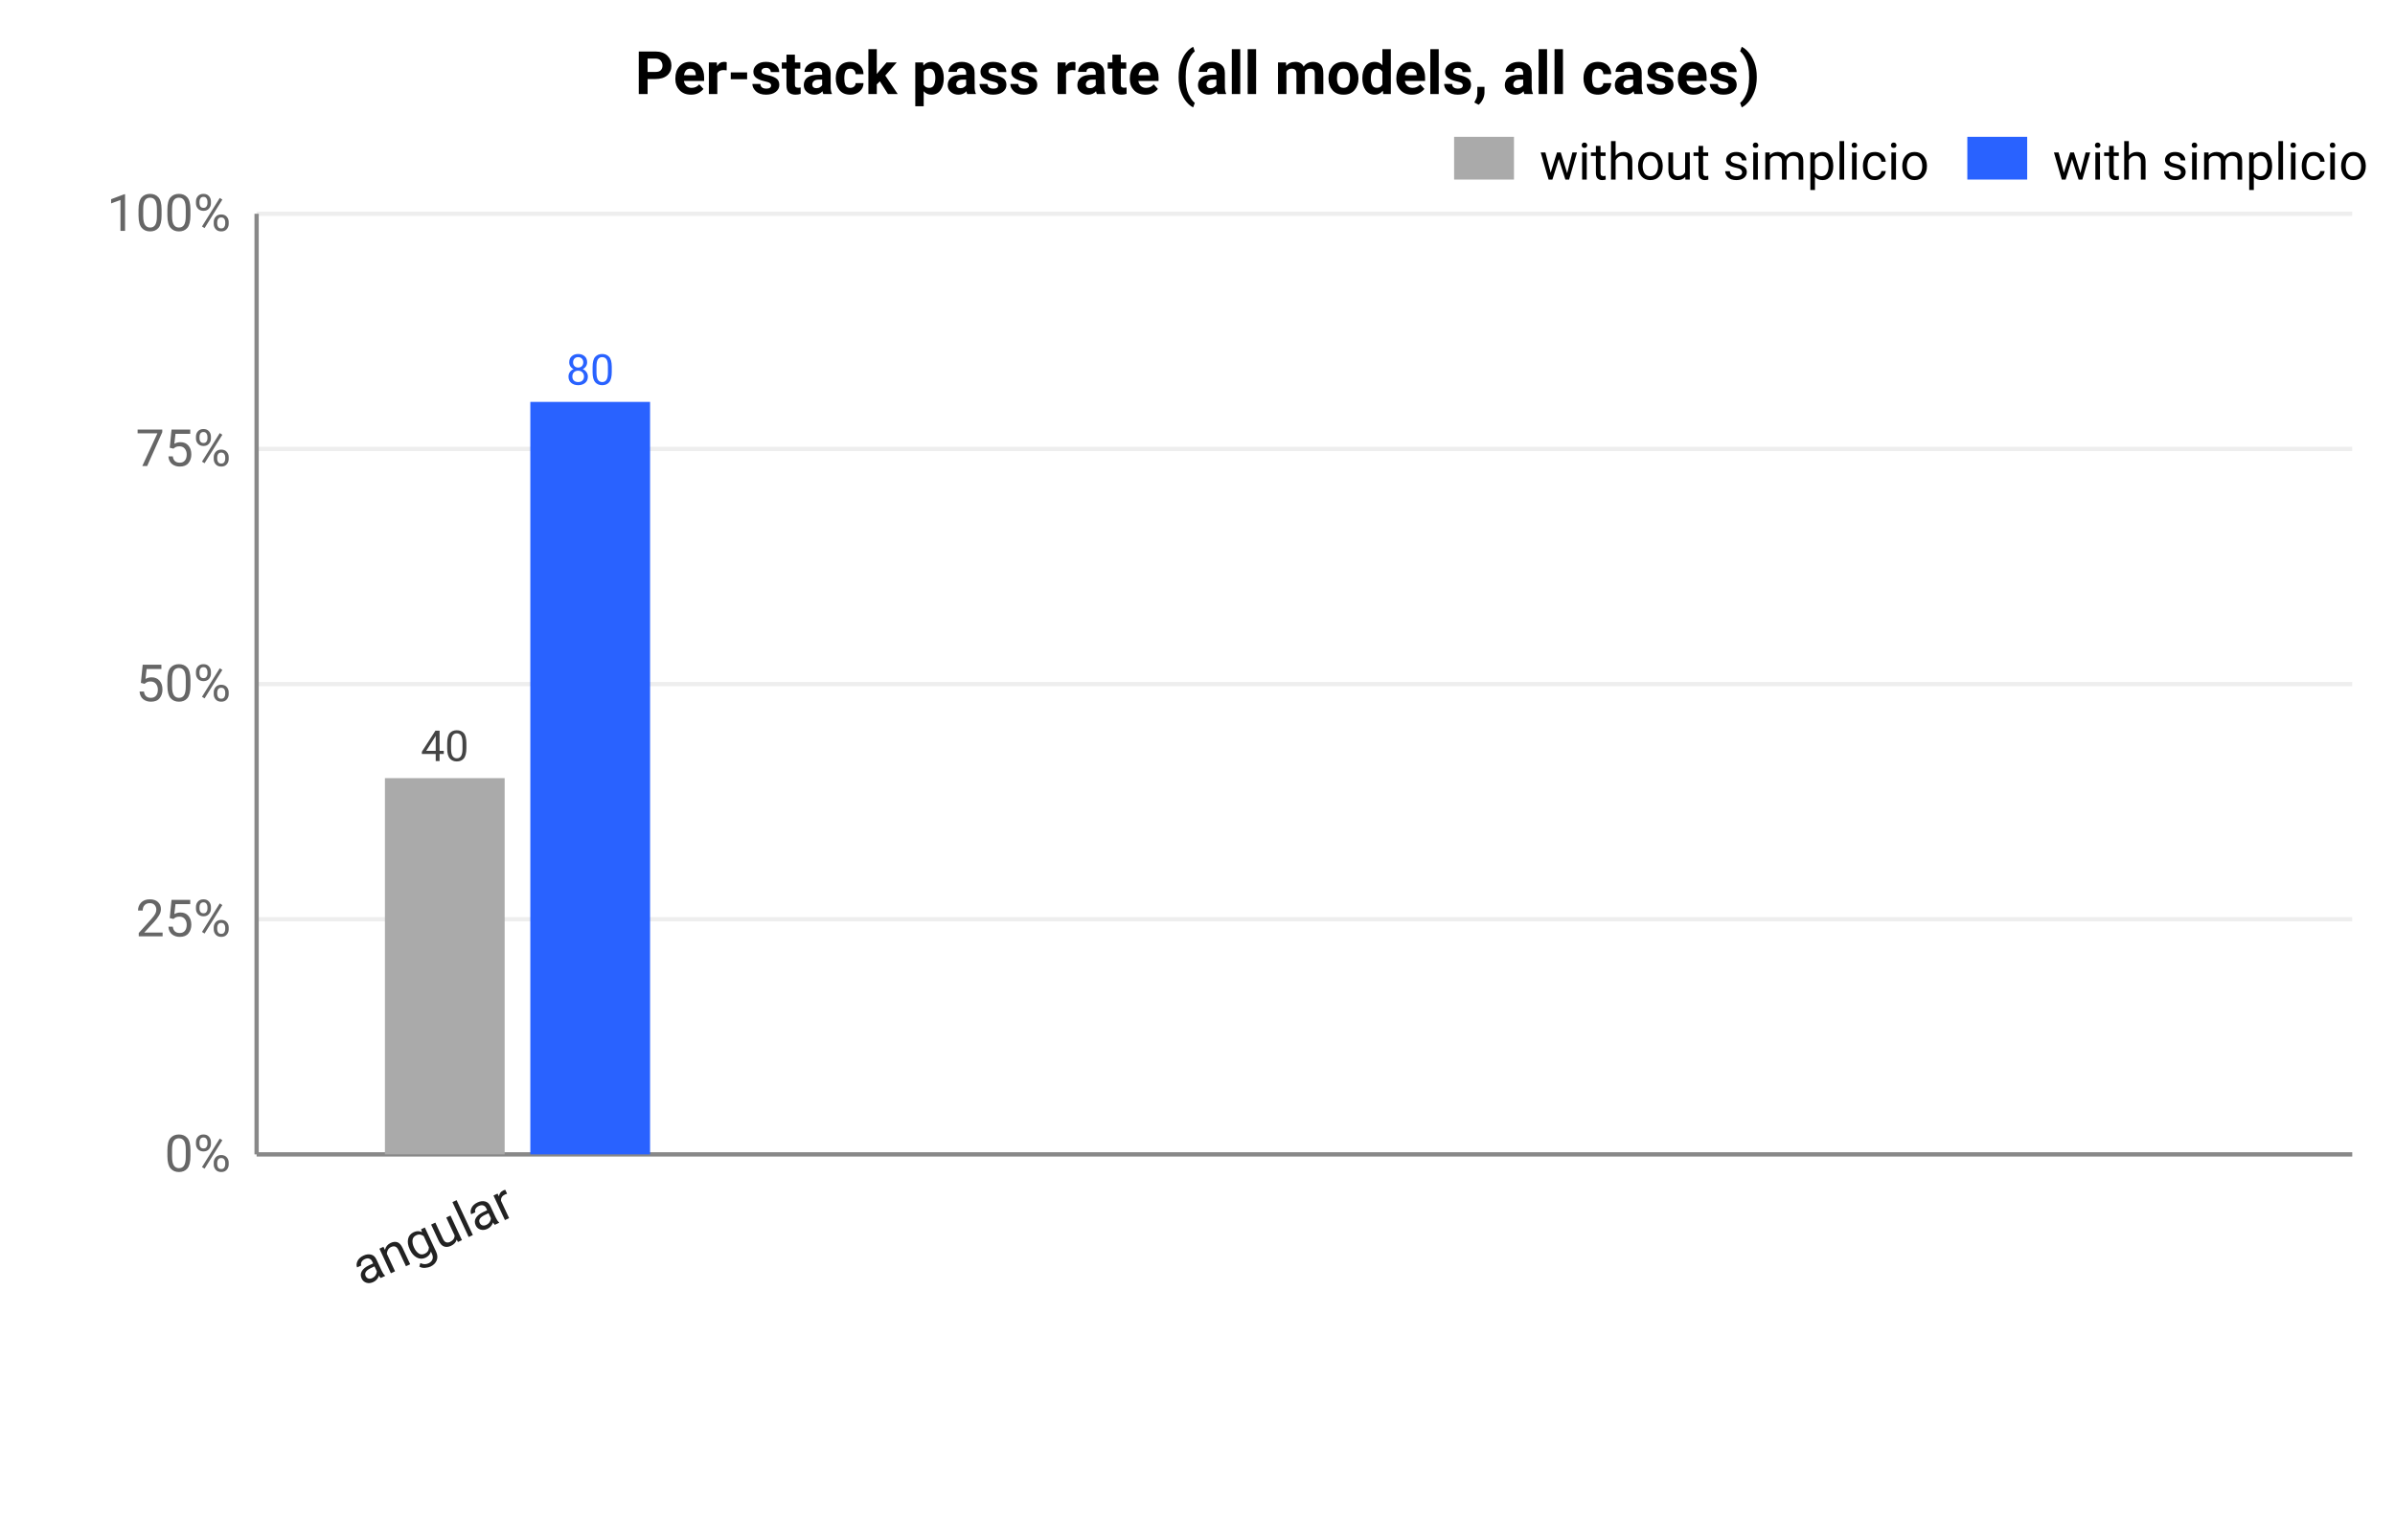
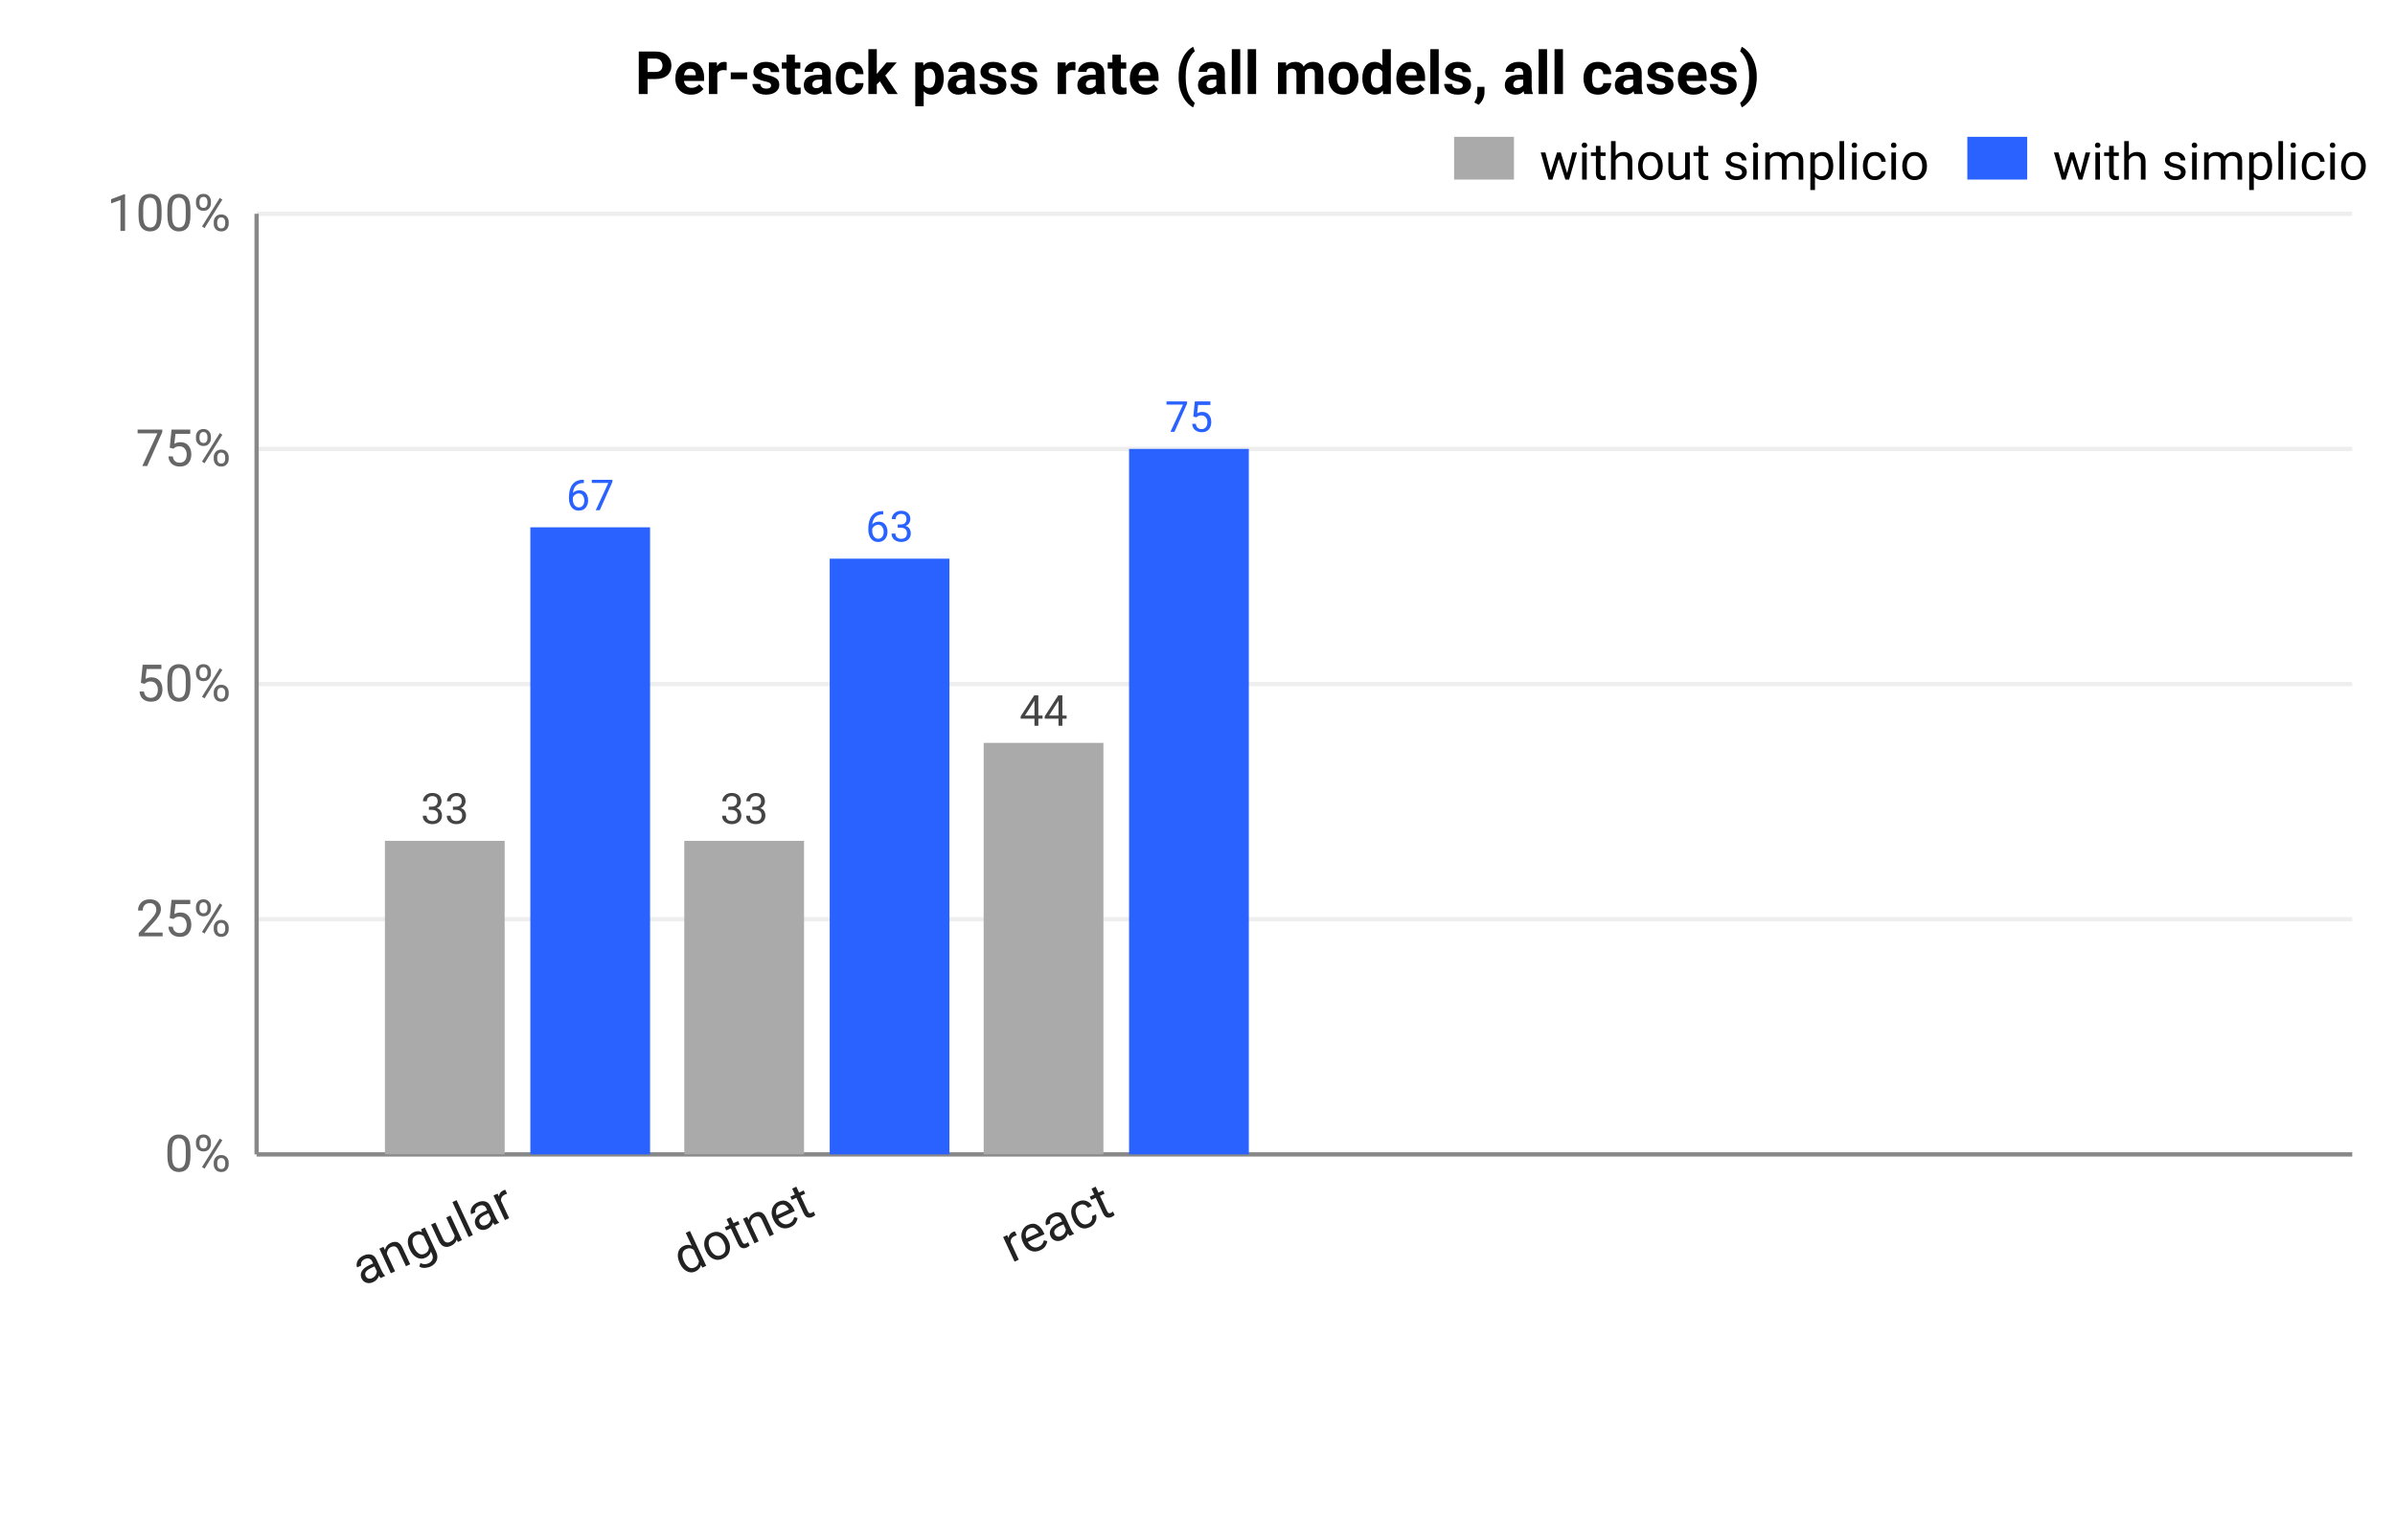
<svg xmlns="http://www.w3.org/2000/svg" viewBox="0 0 560 360" font-family="-apple-system,Segoe UI,Roboto,sans-serif" font-size="12">
  <style>.bar-sem{fill:#aaa}.bar-com{fill:#2962ff}.lbl{fill:#222}.ax{stroke:#888;stroke-width:1}.grid{stroke:#eee;stroke-width:1}</style>
  <text x="280.0" y="22" text-anchor="middle" font-weight="600" font-size="14">Per-stack pass rate (all models, all cases)</text>
  <line x1="60" y1="50.0" x2="550" y2="50.0" class="grid" />
  <text x="54" y="54.0" text-anchor="end" fill="#666">100%</text>
  <line x1="60" y1="105.0" x2="550" y2="105.0" class="grid" />
  <text x="54" y="109.0" text-anchor="end" fill="#666">75%</text>
  <line x1="60" y1="160.0" x2="550" y2="160.0" class="grid" />
  <text x="54" y="164.0" text-anchor="end" fill="#666">50%</text>
  <line x1="60" y1="215.0" x2="550" y2="215.0" class="grid" />
  <text x="54" y="219.0" text-anchor="end" fill="#666">25%</text>
  <line x1="60" y1="270.0" x2="550" y2="270.0" class="grid" />
  <text x="54" y="274.0" text-anchor="end" fill="#666">0%</text>
  <line x1="60" y1="270" x2="550" y2="270" class="ax" />
  <line x1="60" y1="50" x2="60" y2="270" class="ax" />
-   <rect x="90" y="182.0" width="28" height="88.0" class="bar-sem" />
-   <rect x="124" y="94.0" width="28" height="176.0" class="bar-com" />
-   <text x="104.0" y="178.0" text-anchor="middle" fill="#444" font-size="10">40</text>
-   <text x="138.0" y="90.0" text-anchor="middle" fill="#2962ff" font-size="10">80</text>
+   <rect x="90" y="196.667" width="28" height="73.333" class="bar-sem" />
+   <rect x="124" y="123.333" width="28" height="146.667" class="bar-com" />
+   <text x="104.0" y="192.667" text-anchor="middle" fill="#444" font-size="10">33</text>
+   <text x="138.0" y="119.333" text-anchor="middle" fill="#2962ff" font-size="10">67</text>
  <text x="121" y="284" transform="rotate(-25 121 284)" text-anchor="end" class="lbl">angular</text>
+   <rect x="160" y="196.667" width="28" height="73.333" class="bar-sem" />
+   <rect x="194" y="130.667" width="28" height="139.333" class="bar-com" />
+   <text x="174.0" y="192.667" text-anchor="middle" fill="#444" font-size="10">33</text>
+   <text x="208.0" y="126.667" text-anchor="middle" fill="#2962ff" font-size="10">63</text>
+   <text x="191" y="284" transform="rotate(-25 191 284)" text-anchor="end" class="lbl">dotnet</text>
+   <rect x="230" y="173.75" width="28" height="96.25" class="bar-sem" />
+   <rect x="264" y="105.0" width="28" height="165.0" class="bar-com" />
+   <text x="244.0" y="169.75" text-anchor="middle" fill="#444" font-size="10">44</text>
+   <text x="278.0" y="101.0" text-anchor="middle" fill="#2962ff" font-size="10">75</text>
+   <text x="261" y="284" transform="rotate(-25 261 284)" text-anchor="end" class="lbl">react</text>
  <rect x="340" y="32" width="14" height="10" class="bar-sem" />
  <text x="360" y="42">without simplicio</text>
  <rect x="460" y="32" width="14" height="10" class="bar-com" />
  <text x="480" y="42">with simplicio</text>
</svg>
